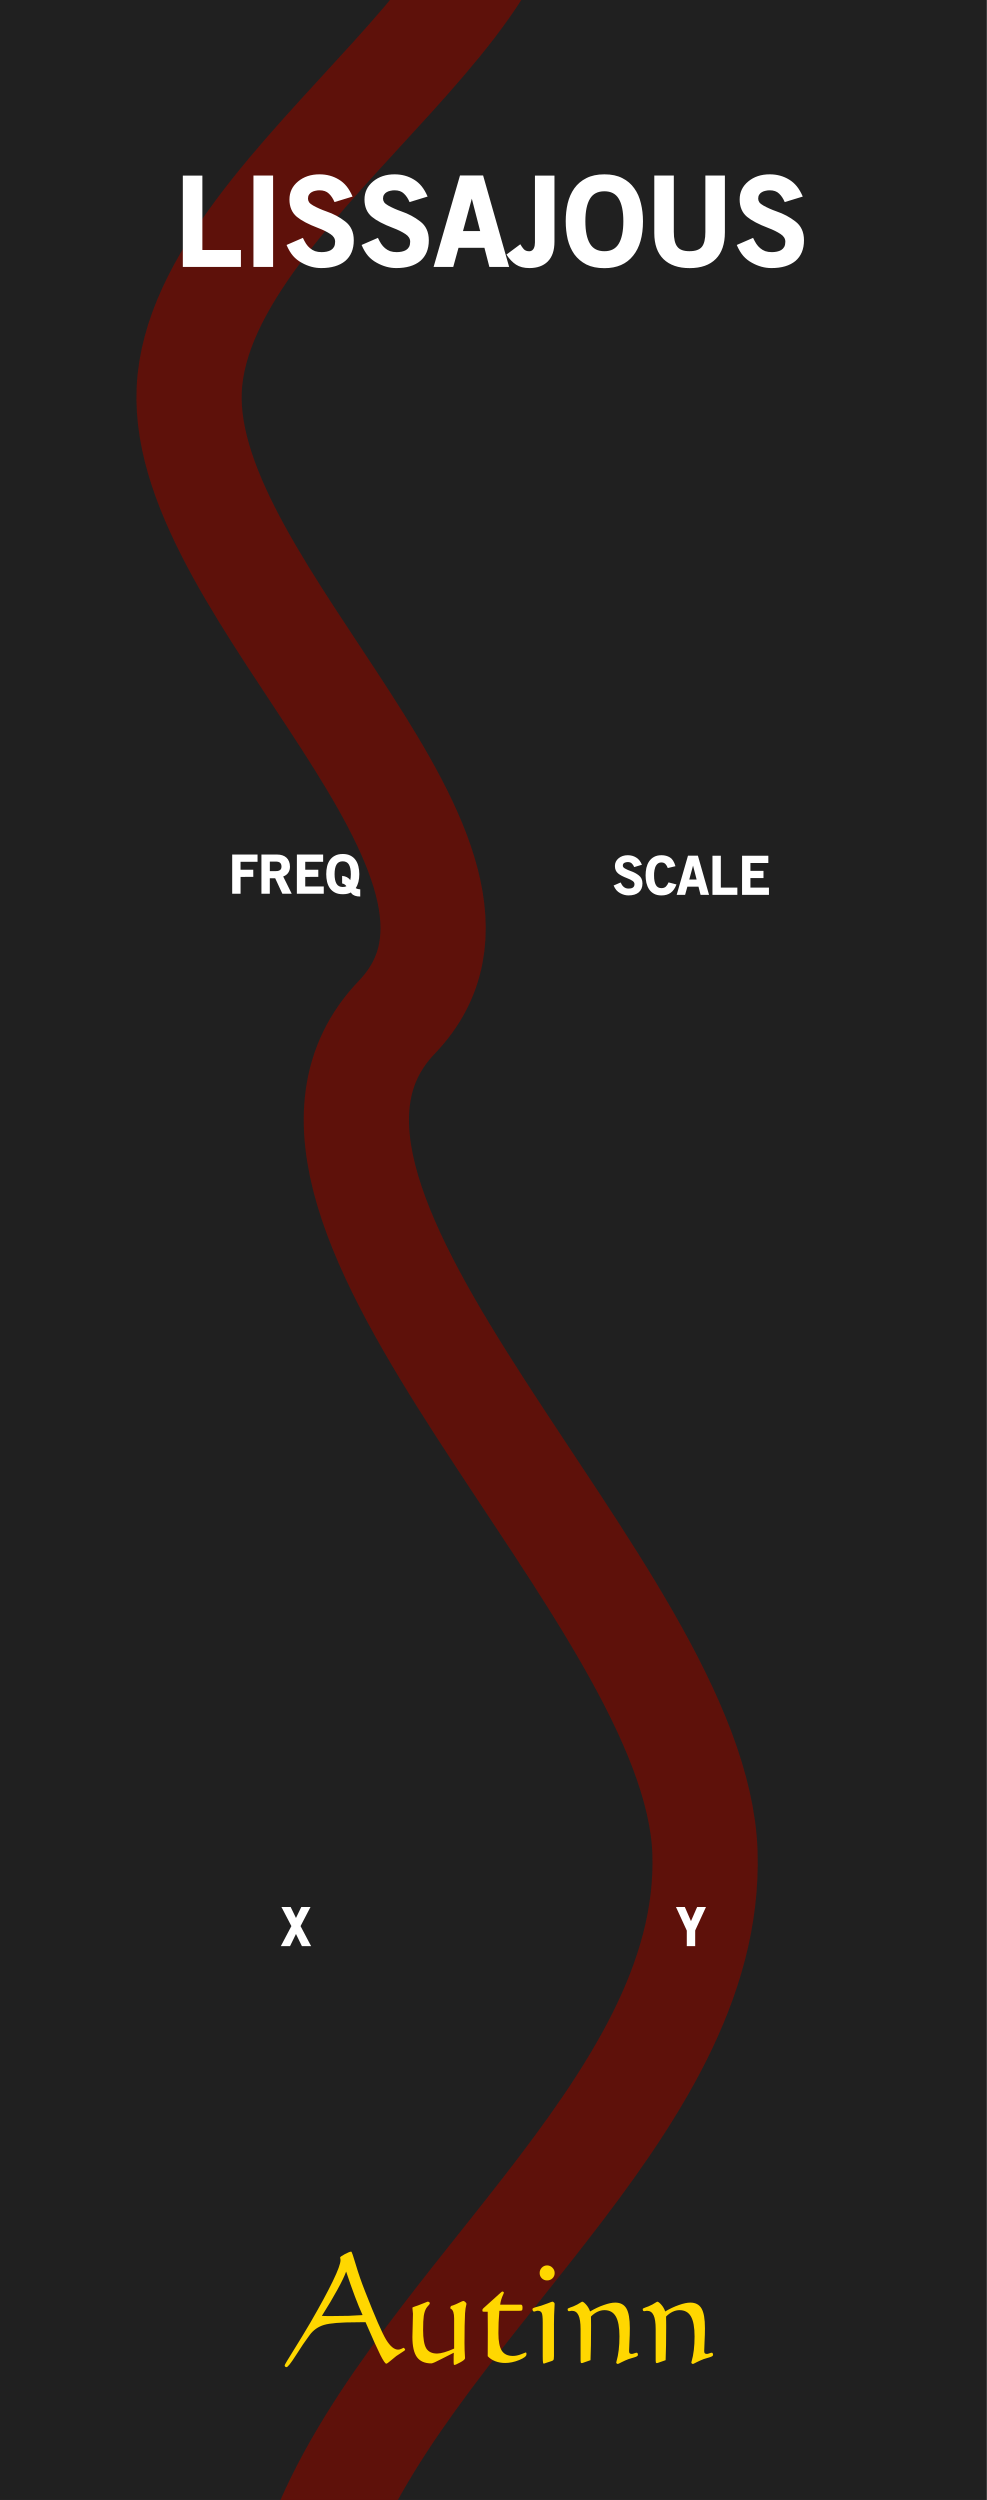
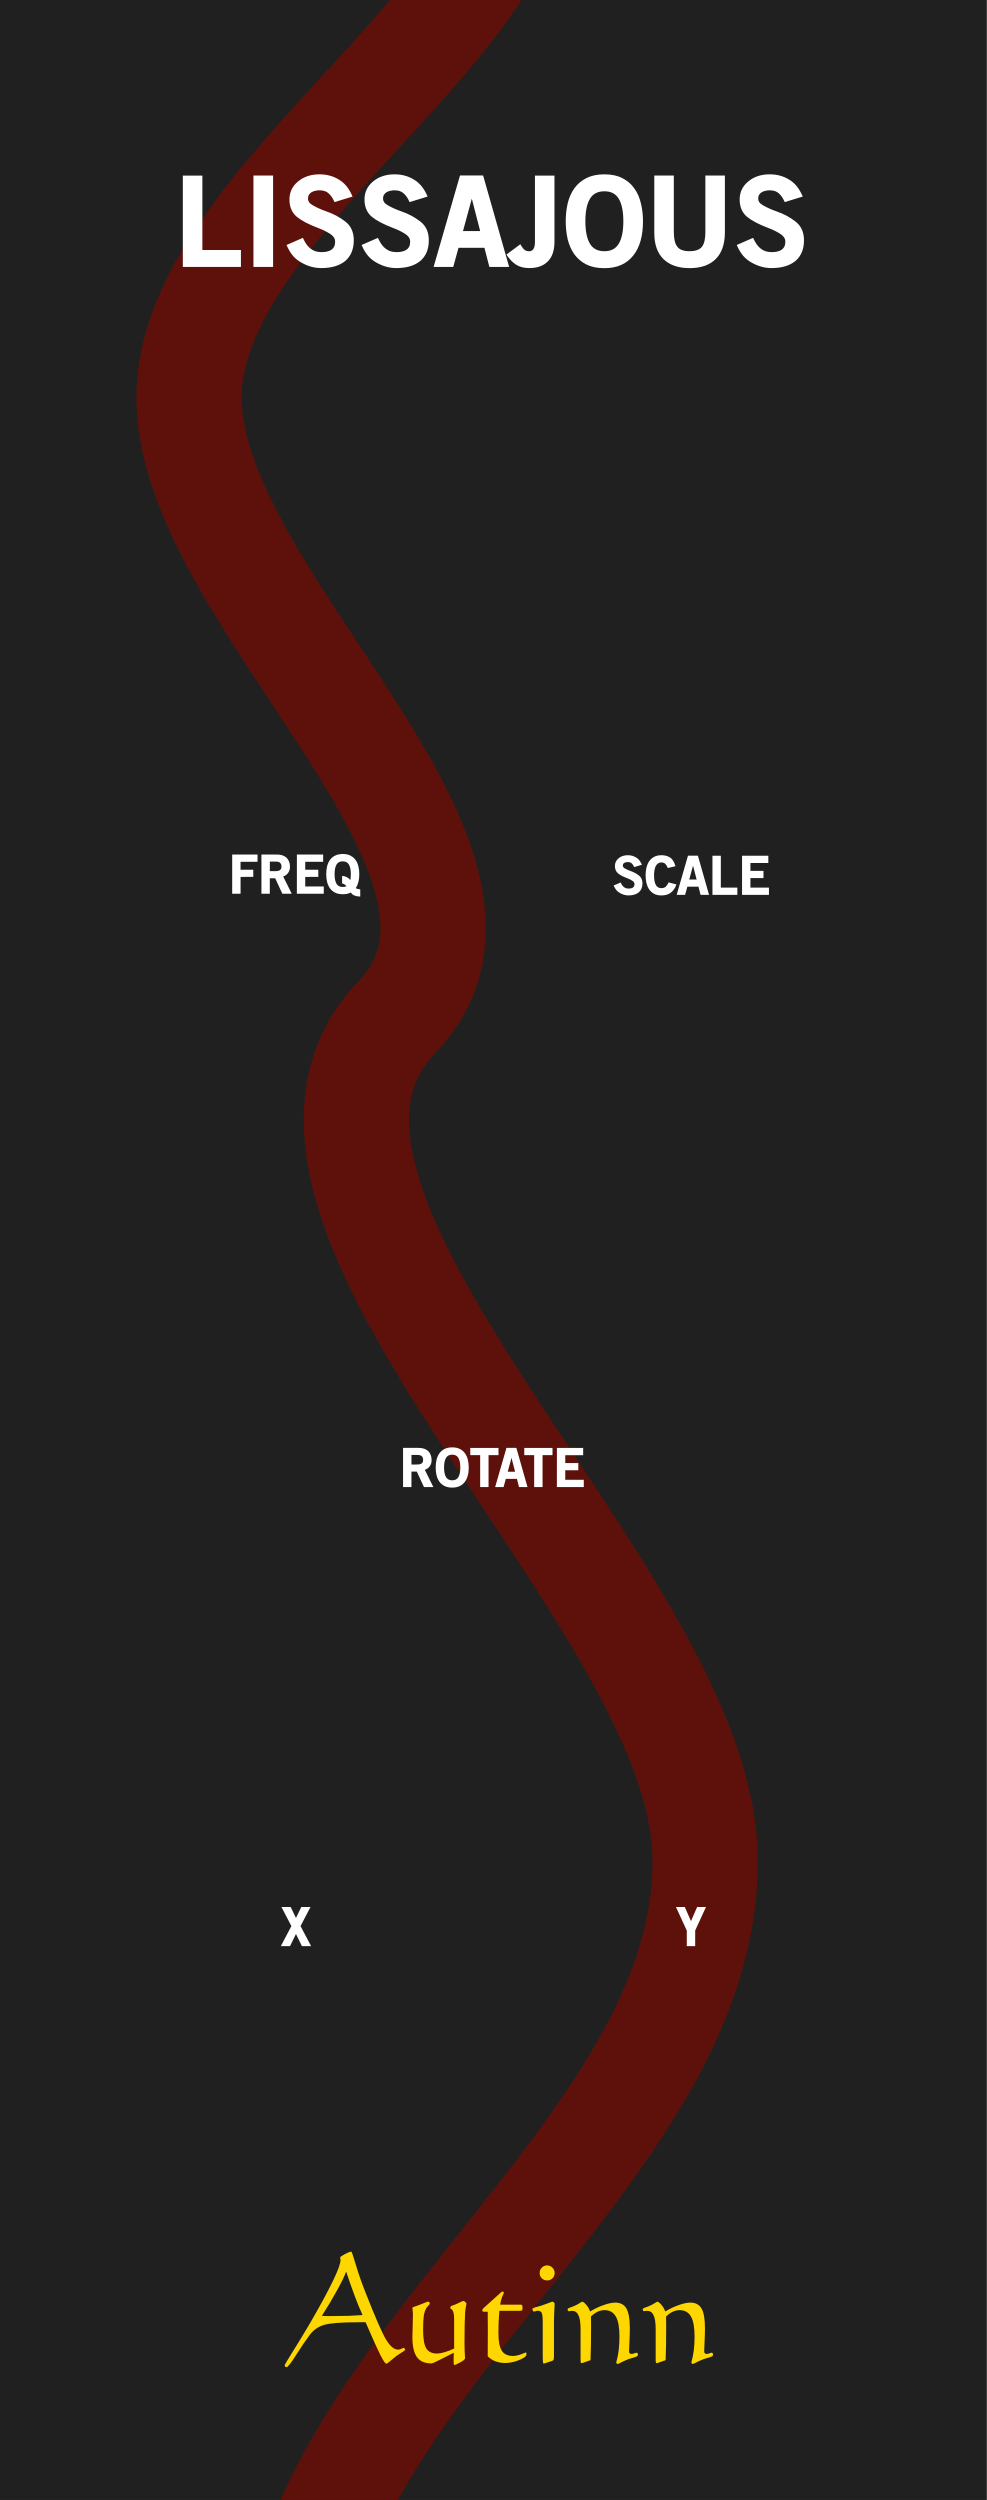
<svg xmlns="http://www.w3.org/2000/svg" width="150" height="380" viewBox="0 0 39.688 100.542" version="1.1" id="svg8">
  <defs id="defs2">
    </defs>
  <g id="layer1" transform="translate(0,-196.4583)">
    <path style="opacity:1;vector-effect:none;fill:#202020;fill-opacity:1;fill-rule:evenodd;stroke:none;stroke-width:0.628;stroke-linecap:butt;stroke-linejoin:round;stroke-miterlimit:4;stroke-dasharray:none;stroke-dashoffset:0;stroke-opacity:1;paint-order:normal" d="M 0,196.458 H 39.688 V 297 H 0 Z" id="rect817" />
    <path style="fill:none;stroke:#5e110a;stroke-width:4.233;stroke-linecap:butt;stroke-linejoin:miter;stroke-miterlimit:4;stroke-dasharray:none;stroke-opacity:1" d="m 19.595,188.444 c 5.302,6.829 -11.605,15.06 -11.986,23.697 -0.362,8.203 14.408,18.908 8.35,25.227 -7.253,7.565 12.064,23.128 12.393,33.603 0.325,10.349 -12.286,18.512 -15.693,28.29" id="path4533" />
    <g aria-label="Autinn" style="font-style:normal;font-weight:normal;font-size:7.056px;line-height:1.25;font-family:sans-serif;letter-spacing:0px;word-spacing:0px;fill:#ffd700;fill-opacity:1;stroke:none;stroke-width:0.265" id="text3739" transform="matrix(0.8,0,0,0.8,10.53749,58.02947)">
      <path id="path4622" style="font-style:normal;font-variant:normal;font-weight:normal;font-stretch:normal;font-family:'Calligraph421 BT';-inkscape-font-specification:'Calligraph421 BT';fill:#ffd700;fill-opacity:1;stroke-width:0.265" d="m 19.79,291.707 v -1.581 q 0,-0.486 -0.107,-0.703 -0.103,-0.22 -0.331,-0.22 -0.031,0 -0.079,0.01 -0.045,0.01 -0.062,0.01 -0.034,0 -0.055,-0.028 -0.017,-0.028 -0.017,-0.079 0,-0.034 0.131,-0.079 0.096,-0.031 0.152,-0.055 0.21,-0.086 0.389,-0.207 0.048,-0.031 0.055,-0.031 0.072,0 0.203,0.148 0.131,0.145 0.2,0.344 0.348,-0.207 0.689,-0.324 0.341,-0.121 0.575,-0.121 0.389,0 0.562,0.296 0.172,0.293 0.172,0.989 0,0.32 -0.021,0.706 -0.017,0.386 -0.017,0.441 0,0.086 0.031,0.117 0.031,0.031 0.11,0.031 0.041,0 0.121,-0.031 0.083,-0.031 0.121,-0.031 0.028,0 0.045,0.031 0.017,0.031 0.017,0.083 0,0.072 -0.196,0.124 -0.165,0.045 -0.282,0.086 -0.169,0.066 -0.341,0.152 -0.169,0.09 -0.189,0.09 -0.034,0 -0.059,-0.024 -0.024,-0.021 -0.024,-0.055 0,-0.007 0.014,-0.052 0.148,-0.51 0.148,-1.254 0,-0.686 -0.183,-1.003 -0.183,-0.317 -0.572,-0.317 -0.176,0 -0.351,0.083 -0.172,0.083 -0.327,0.238 0,0.048 0.003,0.203 0.003,0.152 0.003,0.255 0,0.527 -0.007,0.978 -0.007,0.448 -0.021,0.758 l -0.403,0.141 q -0.003,0 -0.014,0.003 -0.01,0.003 -0.028,0.003 -0.031,0 -0.045,-0.028 -0.01,-0.028 -0.01,-0.1 z m -3.776,0 v -1.581 q 0,-0.486 -0.107,-0.703 -0.103,-0.22 -0.331,-0.22 -0.031,0 -0.079,0.01 -0.045,0.01 -0.062,0.01 -0.034,0 -0.055,-0.028 -0.017,-0.028 -0.017,-0.079 0,-0.034 0.131,-0.079 0.096,-0.031 0.152,-0.055 0.21,-0.086 0.389,-0.207 0.048,-0.031 0.055,-0.031 0.072,0 0.203,0.148 0.131,0.145 0.2,0.344 0.348,-0.207 0.689,-0.324 0.341,-0.121 0.575,-0.121 0.389,0 0.562,0.296 0.172,0.293 0.172,0.989 0,0.32 -0.021,0.706 -0.017,0.386 -0.017,0.441 0,0.086 0.031,0.117 0.031,0.031 0.11,0.031 0.041,0 0.121,-0.031 0.083,-0.031 0.121,-0.031 0.028,0 0.045,0.031 0.017,0.031 0.017,0.083 0,0.072 -0.196,0.124 -0.165,0.045 -0.282,0.086 -0.169,0.066 -0.341,0.152 -0.169,0.09 -0.189,0.09 -0.034,0 -0.059,-0.024 -0.024,-0.021 -0.024,-0.055 0,-0.007 0.014,-0.052 0.148,-0.51 0.148,-1.254 0,-0.686 -0.183,-1.003 -0.183,-0.317 -0.572,-0.317 -0.176,0 -0.351,0.083 -0.172,0.083 -0.327,0.238 0,0.048 0.003,0.203 0.003,0.152 0.003,0.255 0,0.527 -0.007,0.978 -0.007,0.448 -0.021,0.758 l -0.403,0.141 q -0.003,0 -0.014,0.003 -0.01,0.003 -0.028,0.003 -0.031,0 -0.045,-0.028 -0.01,-0.028 -0.01,-0.1 z m -1.337,-1.785 v 1.557 q 0,0.048 -0.007,0.103 0,0.014 0,0.017 0,0.048 -0.024,0.079 -0.021,0.028 -0.076,0.048 -0.124,0.041 -0.262,0.086 -0.138,0.048 -0.141,0.048 -0.028,0 -0.041,-0.062 -0.014,-0.062 -0.014,-0.314 v -1.698 q 0,-0.389 -0.055,-0.486 -0.055,-0.1 -0.2,-0.1 -0.038,0 -0.1,0.021 -0.059,0.021 -0.076,0.021 -0.038,0 -0.062,-0.035 -0.024,-0.034 -0.024,-0.093 0.003,-0.052 0.203,-0.103 0.141,-0.034 0.234,-0.065 0.169,-0.055 0.355,-0.127 0.186,-0.076 0.21,-0.076 0.034,0 0.072,0.034 0.041,0.034 0.041,0.069 0,0.014 -0.003,0.083 -0.031,0.479 -0.031,0.992 z m -0.348,-3.001 q 0.158,0 0.269,0.114 0.114,0.114 0.114,0.269 0,0.158 -0.11,0.265 -0.11,0.107 -0.272,0.107 -0.155,0 -0.265,-0.107 -0.107,-0.11 -0.107,-0.265 0,-0.158 0.107,-0.269 0.11,-0.114 0.265,-0.114 z m -2.983,4.565 q 0.003,-0.307 0.003,-0.603 0.003,-0.296 0.003,-0.658 0,-0.217 -0.003,-0.462 0,-0.245 -0.003,-0.513 h -0.196 q -0.045,0 -0.059,-0.01 -0.01,-0.014 -0.014,-0.059 0.003,-0.072 0.062,-0.117 0.021,-0.017 0.028,-0.024 l 0.799,-0.72 q 0.055,-0.055 0.079,-0.069 0.024,-0.017 0.048,-0.017 0.024,0 0.045,0.021 0.021,0.017 0.021,0.045 0,0.01 -0.034,0.083 -0.121,0.255 -0.152,0.51 h 1.037 q 0.048,0 0.065,0.034 0.021,0.034 0.021,0.121 0,0.103 -0.024,0.131 -0.024,0.024 -0.158,0.024 h -0.982 q -0.024,0.303 -0.038,0.589 -0.01,0.282 -0.01,0.537 0,0.613 0.169,0.878 0.172,0.265 0.558,0.265 0.2,0 0.417,-0.086 0.217,-0.09 0.231,-0.09 0.014,0 0.024,0.017 0.01,0.014 0.01,0.031 v 0.052 q 0,0.134 -0.365,0.282 -0.365,0.148 -0.706,0.148 -0.269,0 -0.5,-0.09 -0.231,-0.09 -0.376,-0.251 z m -1.705,-0.176 q -0.245,0.121 -0.61,0.31 -0.431,0.227 -0.517,0.227 -0.496,0 -0.727,-0.317 -0.227,-0.317 -0.227,-1.009 0,-0.169 0.014,-0.558 0.014,-0.393 0.014,-0.613 0,-0.048 -0.014,-0.145 -0.014,-0.1 -0.014,-0.152 0,-0.028 0.121,-0.065 0.096,-0.031 0.162,-0.055 0.152,-0.055 0.307,-0.121 0.158,-0.069 0.172,-0.069 0.052,0 0.083,0.024 0.031,0.021 0.031,0.059 0,0.041 -0.076,0.117 -0.072,0.076 -0.107,0.138 -0.083,0.141 -0.121,0.376 -0.034,0.234 -0.034,0.71 0,0.658 0.158,0.923 0.162,0.262 0.548,0.262 0.141,0 0.365,-0.065 0.227,-0.066 0.489,-0.186 v -1.512 q 0,-0.403 -0.162,-0.486 -0.031,-0.014 -0.031,-0.028 0,-0.11 0.083,-0.131 0.024,-0.003 0.045,-0.01 0.152,-0.055 0.324,-0.141 0.172,-0.086 0.2,-0.086 0.045,0 0.103,0.055 0.059,0.055 0.059,0.093 0,0.003 -0.007,0.031 -0.048,0.179 -0.065,0.438 -0.014,0.238 -0.021,0.63 -0.007,0.389 -0.007,0.865 0,0.369 0.024,0.706 0.003,0.052 0.003,0.062 0,0.079 -0.238,0.207 -0.238,0.131 -0.296,0.131 -0.021,0 -0.031,-0.031 -0.007,-0.028 -0.007,-0.097 v -0.103 q 0,-0.076 0,-0.172 0.003,-0.097 0.007,-0.21 z m -4.585,-1.891 q -0.176,-0.379 -0.386,-0.937 -0.21,-0.558 -0.441,-1.251 -0.117,0.327 -0.438,0.909 -0.317,0.582 -0.782,1.319 0.107,0.007 0.224,0.007 0.121,0 0.362,0 0.393,0 0.754,-0.01 0.365,-0.014 0.706,-0.038 z m 0.148,0.355 q -0.1,0 -0.248,0.003 -0.145,0.003 -0.196,0.003 -1.206,0 -1.647,0.134 -0.441,0.134 -0.717,0.506 -0.314,0.42 -0.692,1.02 -0.379,0.596 -0.472,0.596 -0.041,0 -0.065,-0.024 -0.028,-0.024 -0.028,-0.069 0,-0.041 0.448,-0.754 0.448,-0.717 0.837,-1.381 0.754,-1.302 1.137,-2.098 0.386,-0.796 0.386,-1.058 0,-0.034 -0.01,-0.076 -0.01,-0.045 -0.01,-0.052 0,-0.041 0.234,-0.169 0.238,-0.127 0.324,-0.127 0.038,0 0.231,0.658 0.193,0.655 0.462,1.333 0.758,1.936 1.061,2.436 0.307,0.5 0.603,0.5 0.083,0 0.172,-0.045 0.09,-0.048 0.103,-0.048 0.021,0 0.048,0.038 0.031,0.038 0.031,0.069 0,0.021 -0.155,0.117 -0.155,0.097 -0.293,0.193 -0.127,0.097 -0.293,0.241 -0.162,0.141 -0.207,0.141 -0.076,0 -0.293,-0.424 -0.214,-0.424 -0.751,-1.664 z" />
    </g>
    <g style="font-style:normal;font-weight:normal;font-size:3.528px;line-height:1.25;font-family:sans-serif;letter-spacing:0px;word-spacing:0px;fill:#000000;fill-opacity:1;stroke:none;stroke-width:0.265" id="text4707" />
    <g style="font-style:normal;font-weight:normal;font-size:13.333px;line-height:1.25;font-family:sans-serif;letter-spacing:0px;word-spacing:0px;fill:#000000;fill-opacity:1;stroke:none" id="flowRoot4709" />
    <path style="font-weight:500;font-size:4.939px;line-height:0.9;font-family:OldSansBlack;-inkscape-font-specification:'OldSansBlack, Medium';fill:#ffffff;stroke-width:0.365" d="m 7.353,207.193 h 2.336 V 206.512 H 8.139 v -2.993 H 7.353 Z m 2.84,0 h 0.79 v -3.675 H 10.193 Z m 3.689,-0.237 q 0.346,-0.296 0.346,-0.835 0,-0.499 -0.351,-0.761 -0.331,-0.257 -0.751,-0.4 -0.296,-0.104 -0.533,-0.237 -0.114,-0.064 -0.163,-0.133 -0.044,-0.069 -0.044,-0.143 0,-0.094 0.04,-0.158 0.044,-0.069 0.109,-0.104 0.069,-0.04 0.148,-0.054 0.084,-0.02 0.163,-0.02 0.247,0 0.38,0.133 0.138,0.128 0.227,0.341 l 0.726,-0.222 q -0.109,-0.252 -0.242,-0.415 -0.133,-0.163 -0.306,-0.267 -0.346,-0.212 -0.78,-0.212 -0.519,0 -0.864,0.286 -0.346,0.286 -0.346,0.726 0,0.445 0.296,0.696 0.282,0.232 0.854,0.449 0.291,0.109 0.499,0.247 0.188,0.123 0.188,0.306 0,0.123 -0.044,0.207 -0.044,0.079 -0.123,0.128 -0.074,0.044 -0.173,0.064 -0.099,0.02 -0.202,0.02 -0.148,0 -0.267,-0.04 -0.114,-0.044 -0.202,-0.119 -0.089,-0.074 -0.158,-0.178 -0.069,-0.109 -0.128,-0.237 l -0.657,0.286 q 0.114,0.267 0.262,0.44 0.148,0.168 0.351,0.277 0.38,0.212 0.78,0.212 0.622,0 0.968,-0.286 z m 3.018,0 q 0.346,-0.296 0.346,-0.835 0,-0.499 -0.351,-0.761 -0.331,-0.257 -0.751,-0.4 -0.296,-0.104 -0.533,-0.237 -0.114,-0.064 -0.163,-0.133 -0.044,-0.069 -0.044,-0.143 0,-0.094 0.04,-0.158 0.044,-0.069 0.109,-0.104 0.069,-0.04 0.148,-0.054 0.084,-0.02 0.163,-0.02 0.247,0 0.38,0.133 0.138,0.128 0.227,0.341 l 0.726,-0.222 q -0.109,-0.252 -0.242,-0.415 -0.133,-0.163 -0.306,-0.267 -0.346,-0.212 -0.78,-0.212 -0.519,0 -0.864,0.286 -0.346,0.286 -0.346,0.726 0,0.445 0.296,0.696 0.282,0.232 0.854,0.449 0.291,0.109 0.499,0.247 0.188,0.123 0.188,0.306 0,0.123 -0.044,0.207 -0.044,0.079 -0.123,0.128 -0.074,0.044 -0.173,0.064 -0.099,0.02 -0.202,0.02 -0.148,0 -0.267,-0.04 -0.114,-0.044 -0.202,-0.119 -0.089,-0.074 -0.158,-0.178 -0.069,-0.109 -0.128,-0.237 l -0.657,0.286 q 0.114,0.267 0.262,0.44 0.148,0.168 0.351,0.277 0.38,0.212 0.78,0.212 0.622,0 0.968,-0.286 z m 2.781,0.237 h 0.795 l -1.047,-3.679 h -0.929 l -1.062,3.679 h 0.79 l 0.212,-0.77 h 1.042 z m -0.706,-2.746 0.336,1.304 h -0.691 z m 3.052,2.529 q 0.272,-0.267 0.272,-0.8 v -2.657 h -0.785 v 2.692 q 0,0.054 -0.01,0.119 -0.01,0.059 -0.035,0.114 -0.025,0.049 -0.069,0.084 -0.044,0.035 -0.114,0.035 -0.143,0 -0.222,-0.084 -0.074,-0.084 -0.138,-0.198 l -0.558,0.415 q 0.173,0.267 0.385,0.405 0.212,0.138 0.538,0.138 0.469,0 0.736,-0.262 z m 3.437,-0.237 q 0.395,-0.489 0.395,-1.383 0,-0.38 -0.084,-0.721 -0.079,-0.346 -0.267,-0.603 -0.183,-0.262 -0.479,-0.41 -0.291,-0.153 -0.721,-0.153 -0.43,0 -0.726,0.153 -0.296,0.148 -0.484,0.41 -0.183,0.257 -0.267,0.603 -0.079,0.341 -0.079,0.721 0,0.38 0.079,0.726 0.084,0.341 0.267,0.603 0.188,0.257 0.484,0.41 0.296,0.148 0.726,0.148 0.756,0 1.156,-0.504 z m -0.583,-2.292 q 0.188,0.306 0.188,0.909 0,0.603 -0.188,0.909 -0.178,0.296 -0.573,0.296 -0.4,0 -0.578,-0.296 -0.188,-0.306 -0.188,-0.909 0,-0.603 0.188,-0.909 0.178,-0.296 0.578,-0.296 0.395,0 0.573,0.296 z m 3.907,2.425 q 0.365,-0.37 0.365,-1.072 v -2.282 h -0.785 v 2.272 q 0,0.425 -0.143,0.598 -0.069,0.084 -0.193,0.128 -0.119,0.044 -0.306,0.044 -0.351,0 -0.484,-0.178 -0.143,-0.173 -0.143,-0.603 v -2.262 H 26.314 v 2.316 q 0,0.682 0.37,1.047 0.375,0.361 1.052,0.361 0.687,0 1.052,-0.37 z m 3.2,0.084 q 0.346,-0.296 0.346,-0.835 0,-0.499 -0.351,-0.761 -0.331,-0.257 -0.751,-0.4 -0.296,-0.104 -0.533,-0.237 -0.114,-0.064 -0.163,-0.133 -0.044,-0.069 -0.044,-0.143 0,-0.094 0.04,-0.158 0.044,-0.069 0.109,-0.104 0.069,-0.04 0.148,-0.054 0.084,-0.02 0.163,-0.02 0.247,0 0.38,0.133 0.138,0.128 0.227,0.341 l 0.726,-0.222 q -0.109,-0.252 -0.242,-0.415 -0.133,-0.163 -0.306,-0.267 -0.346,-0.212 -0.78,-0.212 -0.519,0 -0.864,0.286 -0.346,0.286 -0.346,0.726 0,0.445 0.296,0.696 0.282,0.232 0.854,0.449 0.291,0.109 0.499,0.247 0.188,0.123 0.188,0.306 0,0.123 -0.044,0.207 -0.044,0.079 -0.123,0.128 -0.074,0.044 -0.173,0.064 -0.099,0.02 -0.202,0.02 -0.148,0 -0.267,-0.04 -0.114,-0.044 -0.202,-0.119 -0.089,-0.074 -0.158,-0.178 -0.069,-0.109 -0.128,-0.237 l -0.657,0.286 q 0.114,0.267 0.262,0.44 0.148,0.168 0.351,0.277 0.38,0.212 0.78,0.212 0.622,0 0.968,-0.286 z" id="text1" aria-label="LISSAJOUS" />
    <path style="font-weight:500;font-size:2.117px;line-height:0.9;font-family:OldSansBlack;-inkscape-font-specification:'OldSansBlack, Medium';fill:#ffffff;stroke-width:0.365" d="m 12.142,274.726 h 0.37 l -0.425,-0.806 0.4,-0.768 h -0.37 l -0.214,0.442 -0.214,-0.442 h -0.37 l 0.4,0.768 -0.425,0.806 h 0.37 l 0.239,-0.489 z" id="text2" aria-label="X" />
    <path style="font-weight:500;font-size:2.117px;line-height:0.9;font-family:OldSansBlack;-inkscape-font-specification:'OldSansBlack, Medium';fill:#ffffff;stroke-width:0.365" d="m 27.959,274.095 0.434,-0.944 h -0.356 l -0.248,0.569 -0.248,-0.569 h -0.356 l 0.436,0.95 v 0.624 h 0.337 z" id="text3" aria-label="Y" />
    <path style="font-weight:500;font-size:2.117px;line-height:0.9;font-family:OldSansBlack;-inkscape-font-specification:'OldSansBlack, Medium';fill:#ffffff;stroke-width:0.365" d="m 9.674,231.117 h 0.684 v -0.292 H 9.338 v 1.575 h 0.337 v -0.675 l 0.512,-0.002 -0.002,-0.288 H 9.674 Z m 1.681,1.283 h 0.377 l -0.343,-0.692 q 0.131,-0.047 0.201,-0.148 0.072,-0.104 0.072,-0.243 0,-0.121 -0.038,-0.212 -0.036,-0.093 -0.104,-0.155 -0.066,-0.061 -0.161,-0.093 -0.095,-0.032 -0.212,-0.032 h -0.633 v 1.575 h 0.337 v -0.622 h 0.216 z m -0.091,-1.242 q 0.028,0.023 0.042,0.061 0.015,0.038 0.015,0.093 0,0.061 -0.023,0.097 -0.023,0.036 -0.061,0.055 -0.038,0.019 -0.087,0.025 -0.049,0.004 -0.097,0.004 h -0.201 v -0.385 h 0.235 q 0.123,0 0.178,0.049 z m 0.675,1.242 h 1.082 v -0.292 h -0.745 v -0.383 l 0.525,-0.002 v -0.288 h -0.525 v -0.318 h 0.72 v -0.292 h -1.056 z m 2.195,-0.015 q 0.055,0.068 0.14,0.097 0.087,0.032 0.214,0.032 v -0.29 q -0.074,-0.006 -0.116,-0.019 -0.042,-0.013 -0.066,-0.032 0.144,-0.207 0.144,-0.561 0,-0.163 -0.036,-0.309 -0.034,-0.148 -0.114,-0.258 -0.078,-0.112 -0.205,-0.176 -0.125,-0.066 -0.309,-0.066 -0.184,0 -0.311,0.066 -0.127,0.064 -0.207,0.176 -0.078,0.11 -0.114,0.258 -0.034,0.146 -0.034,0.309 0,0.163 0.034,0.311 0.036,0.146 0.114,0.258 0.08,0.11 0.207,0.176 0.127,0.064 0.311,0.064 0.203,0 0.322,-0.07 0.011,0.013 0.028,0.034 z m -0.047,-0.533 q -0.055,-0.074 -0.135,-0.116 -0.078,-0.042 -0.193,-0.053 v 0.305 q 0.059,0.011 0.099,0.038 0.042,0.028 0.074,0.072 -0.049,0.032 -0.148,0.032 -0.171,0 -0.248,-0.127 -0.08,-0.131 -0.08,-0.389 0,-0.258 0.08,-0.389 0.076,-0.127 0.248,-0.127 0.169,0 0.246,0.127 0.08,0.131 0.08,0.389 0,0.146 -0.023,0.239 z" id="text4" aria-label="FREQ" />
    <path style="font-weight:500;font-size:2.117px;line-height:0.9;font-family:OldSansBlack;-inkscape-font-specification:'OldSansBlack, Medium';fill:#ffffff;stroke-width:0.365" d="m 25.69,232.345 q 0.148,-0.127 0.148,-0.358 0,-0.214 -0.15,-0.326 -0.142,-0.11 -0.322,-0.171 -0.127,-0.044 -0.229,-0.102 -0.049,-0.028 -0.07,-0.057 -0.019,-0.03 -0.019,-0.061 0,-0.04 0.017,-0.068 0.019,-0.03 0.047,-0.044 0.03,-0.017 0.064,-0.023 0.036,-0.008 0.07,-0.008 0.106,0 0.163,0.057 0.059,0.055 0.097,0.146 l 0.311,-0.095 q -0.047,-0.108 -0.104,-0.178 -0.057,-0.07 -0.131,-0.114 -0.148,-0.091 -0.334,-0.091 -0.222,0 -0.37,0.123 -0.148,0.123 -0.148,0.311 0,0.191 0.127,0.298 0.121,0.1 0.366,0.193 0.125,0.047 0.214,0.106 0.08,0.053 0.08,0.131 0,0.053 -0.019,0.089 -0.019,0.034 -0.053,0.055 -0.032,0.019 -0.074,0.028 -0.042,0.008 -0.087,0.008 -0.064,0 -0.114,-0.017 -0.049,-0.019 -0.087,-0.051 -0.038,-0.032 -0.068,-0.076 -0.03,-0.047 -0.055,-0.102 l -0.282,0.123 q 0.049,0.114 0.112,0.188 0.064,0.072 0.15,0.119 0.163,0.091 0.334,0.091 0.267,0 0.415,-0.123 z m 1.283,0.017 q 0.074,-0.053 0.129,-0.133 0.057,-0.08 0.104,-0.201 l -0.318,-0.083 q -0.023,0.051 -0.049,0.093 -0.025,0.042 -0.057,0.074 -0.032,0.03 -0.076,0.047 -0.042,0.017 -0.104,0.017 -0.157,0 -0.224,-0.125 -0.074,-0.129 -0.074,-0.381 0,-0.047 0.002,-0.104 0.004,-0.057 0.015,-0.114 0.011,-0.059 0.03,-0.114 0.021,-0.055 0.053,-0.097 0.032,-0.044 0.078,-0.07 0.049,-0.028 0.112,-0.028 0.11,0 0.169,0.064 0.059,0.064 0.093,0.161 l 0.309,-0.074 q -0.04,-0.138 -0.095,-0.222 -0.053,-0.087 -0.127,-0.131 -0.146,-0.089 -0.339,-0.089 -0.178,0 -0.301,0.068 -0.123,0.068 -0.199,0.182 -0.074,0.112 -0.108,0.258 -0.032,0.146 -0.032,0.301 0,0.157 0.032,0.303 0.034,0.144 0.108,0.258 0.074,0.112 0.197,0.18 0.123,0.068 0.301,0.068 0.224,0 0.37,-0.106 z m 1.202,0.085 h 0.341 l -0.449,-1.577 h -0.398 l -0.455,1.577 h 0.339 l 0.091,-0.33 h 0.447 z m -0.303,-1.177 0.144,0.559 h -0.296 z m 0.781,1.177 h 1.001 v -0.292 H 28.99 v -1.283 h -0.337 z m 1.19,0 h 1.082 v -0.292 h -0.745 v -0.383 l 0.525,-0.002 v -0.288 h -0.525 v -0.318 h 0.72 v -0.292 h -1.056 z" id="text5" aria-label="SCALE" />
+     <path style="font-weight:500;font-size:2.117px;line-height:0.9;font-family:OldSansBlack;-inkscape-font-specification:'OldSansBlack, Medium';fill:#ffffff;stroke-width:0.365" d="m 17.051,256.263 h 0.377 l -0.343,-0.692 q 0.131,-0.047 0.201,-0.148 0.072,-0.104 0.072,-0.243 0,-0.121 -0.038,-0.212 -0.036,-0.093 -0.104,-0.155 -0.066,-0.061 -0.161,-0.093 -0.095,-0.032 -0.212,-0.032 H 16.21 v 1.575 h 0.337 v -0.622 h 0.216 z m -0.091,-1.242 q 0.028,0.023 0.042,0.061 0.015,0.038 0.015,0.093 0,0.061 -0.023,0.097 -0.023,0.036 -0.061,0.055 -0.038,0.019 -0.087,0.025 -0.049,0.004 -0.097,0.004 h -0.201 v -0.385 h 0.235 q 0.123,0 0.178,0.049 z m 1.723,1.048 q 0.169,-0.21 0.169,-0.593 0,-0.163 -0.036,-0.309 -0.034,-0.148 -0.114,-0.258 -0.078,-0.112 -0.205,-0.176 -0.125,-0.066 -0.309,-0.066 -0.184,0 -0.311,0.066 -0.127,0.064 -0.207,0.176 -0.078,0.11 -0.114,0.258 -0.034,0.146 -0.034,0.309 0,0.163 0.034,0.311 0.036,0.146 0.114,0.258 0.08,0.11 0.207,0.176 0.127,0.064 0.311,0.064 0.324,0 0.495,-0.216 z m -0.25,-0.982 q 0.08,0.131 0.08,0.389 0,0.258 -0.08,0.389 -0.076,0.127 -0.246,0.127 -0.171,0 -0.248,-0.127 -0.08,-0.131 -0.08,-0.389 0,-0.258 0.08,-0.389 0.076,-0.127 0.248,-0.127 0.169,0 0.246,0.127 z m 1.215,-0.108 h 0.4 v -0.29 h -1.135 v 0.29 h 0.398 v 1.285 h 0.337 z m 1.226,1.285 h 0.341 l -0.449,-1.577 h -0.398 l -0.455,1.577 h 0.339 l 0.091,-0.33 h 0.447 z m -0.303,-1.177 0.144,0.559 h -0.296 z m 1.249,-0.108 h 0.4 v -0.29 h -1.135 v 0.29 h 0.398 v 1.285 h 0.337 z m 0.576,1.285 h 1.082 v -0.292 h -0.745 v -0.383 l 0.525,-0.002 v -0.288 h -0.525 v -0.318 h 0.72 v -0.292 h -1.056 z" id="text6" aria-label="ROTATE" />
  </g>
</svg>
